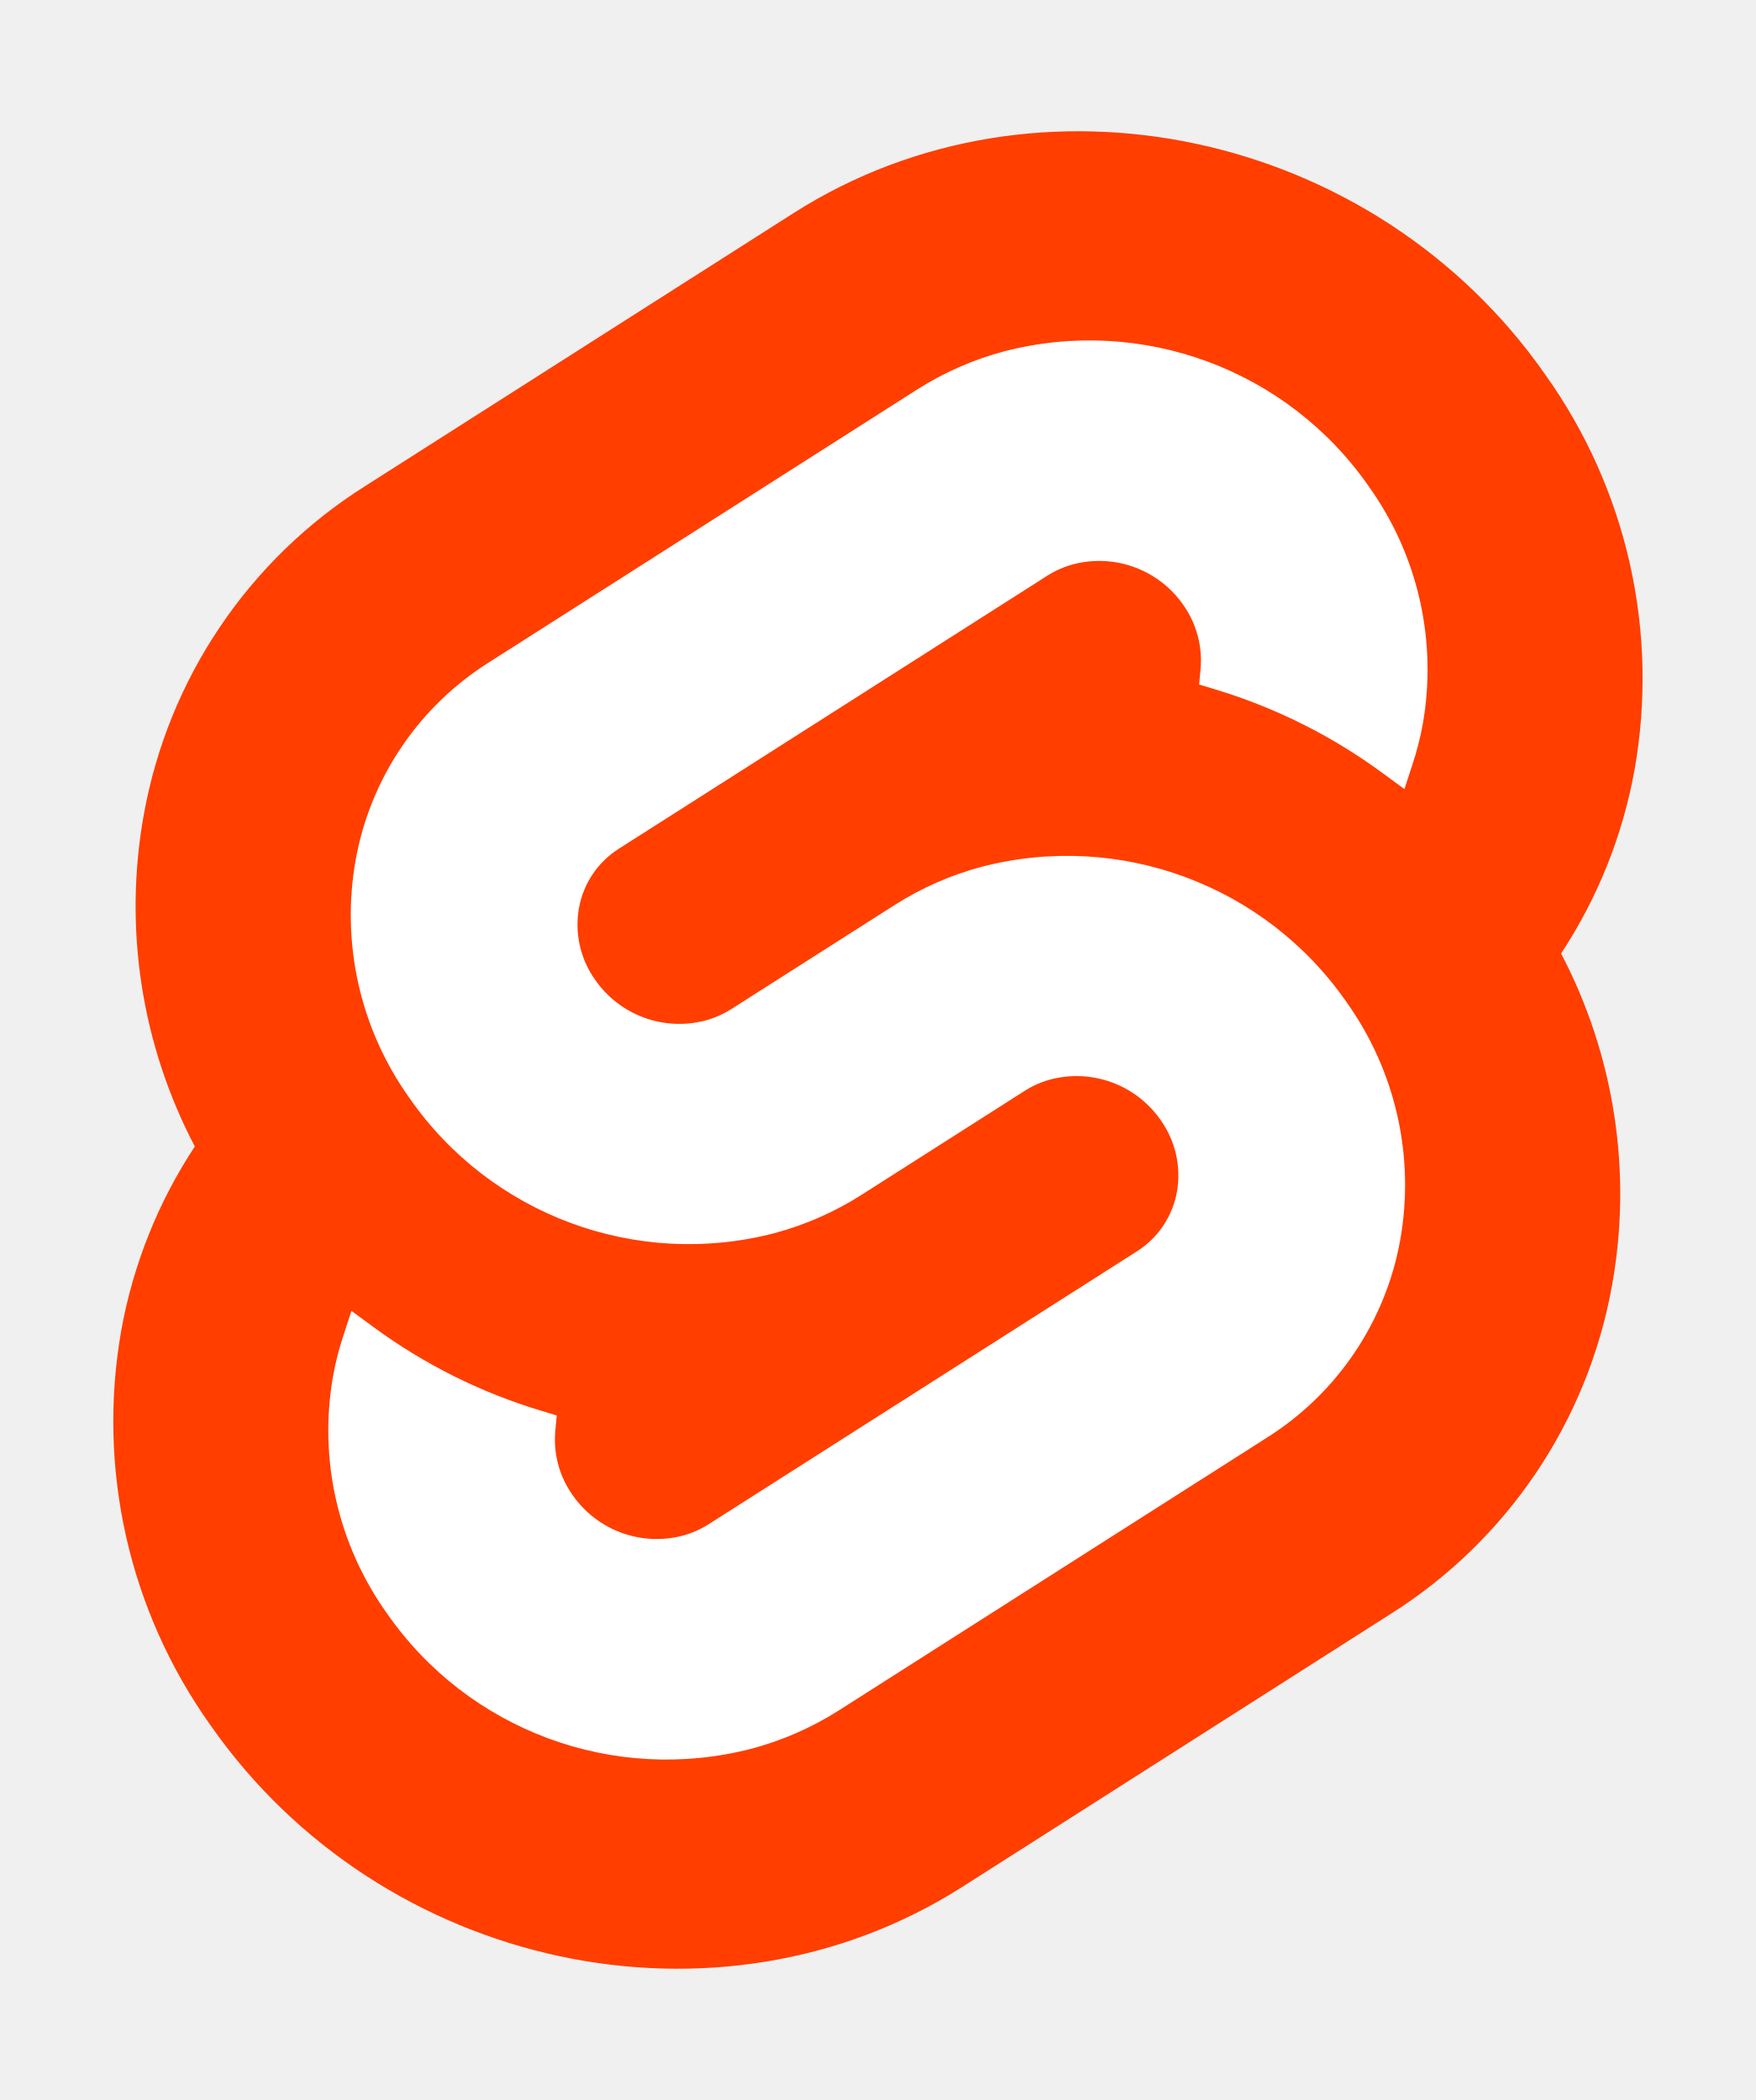
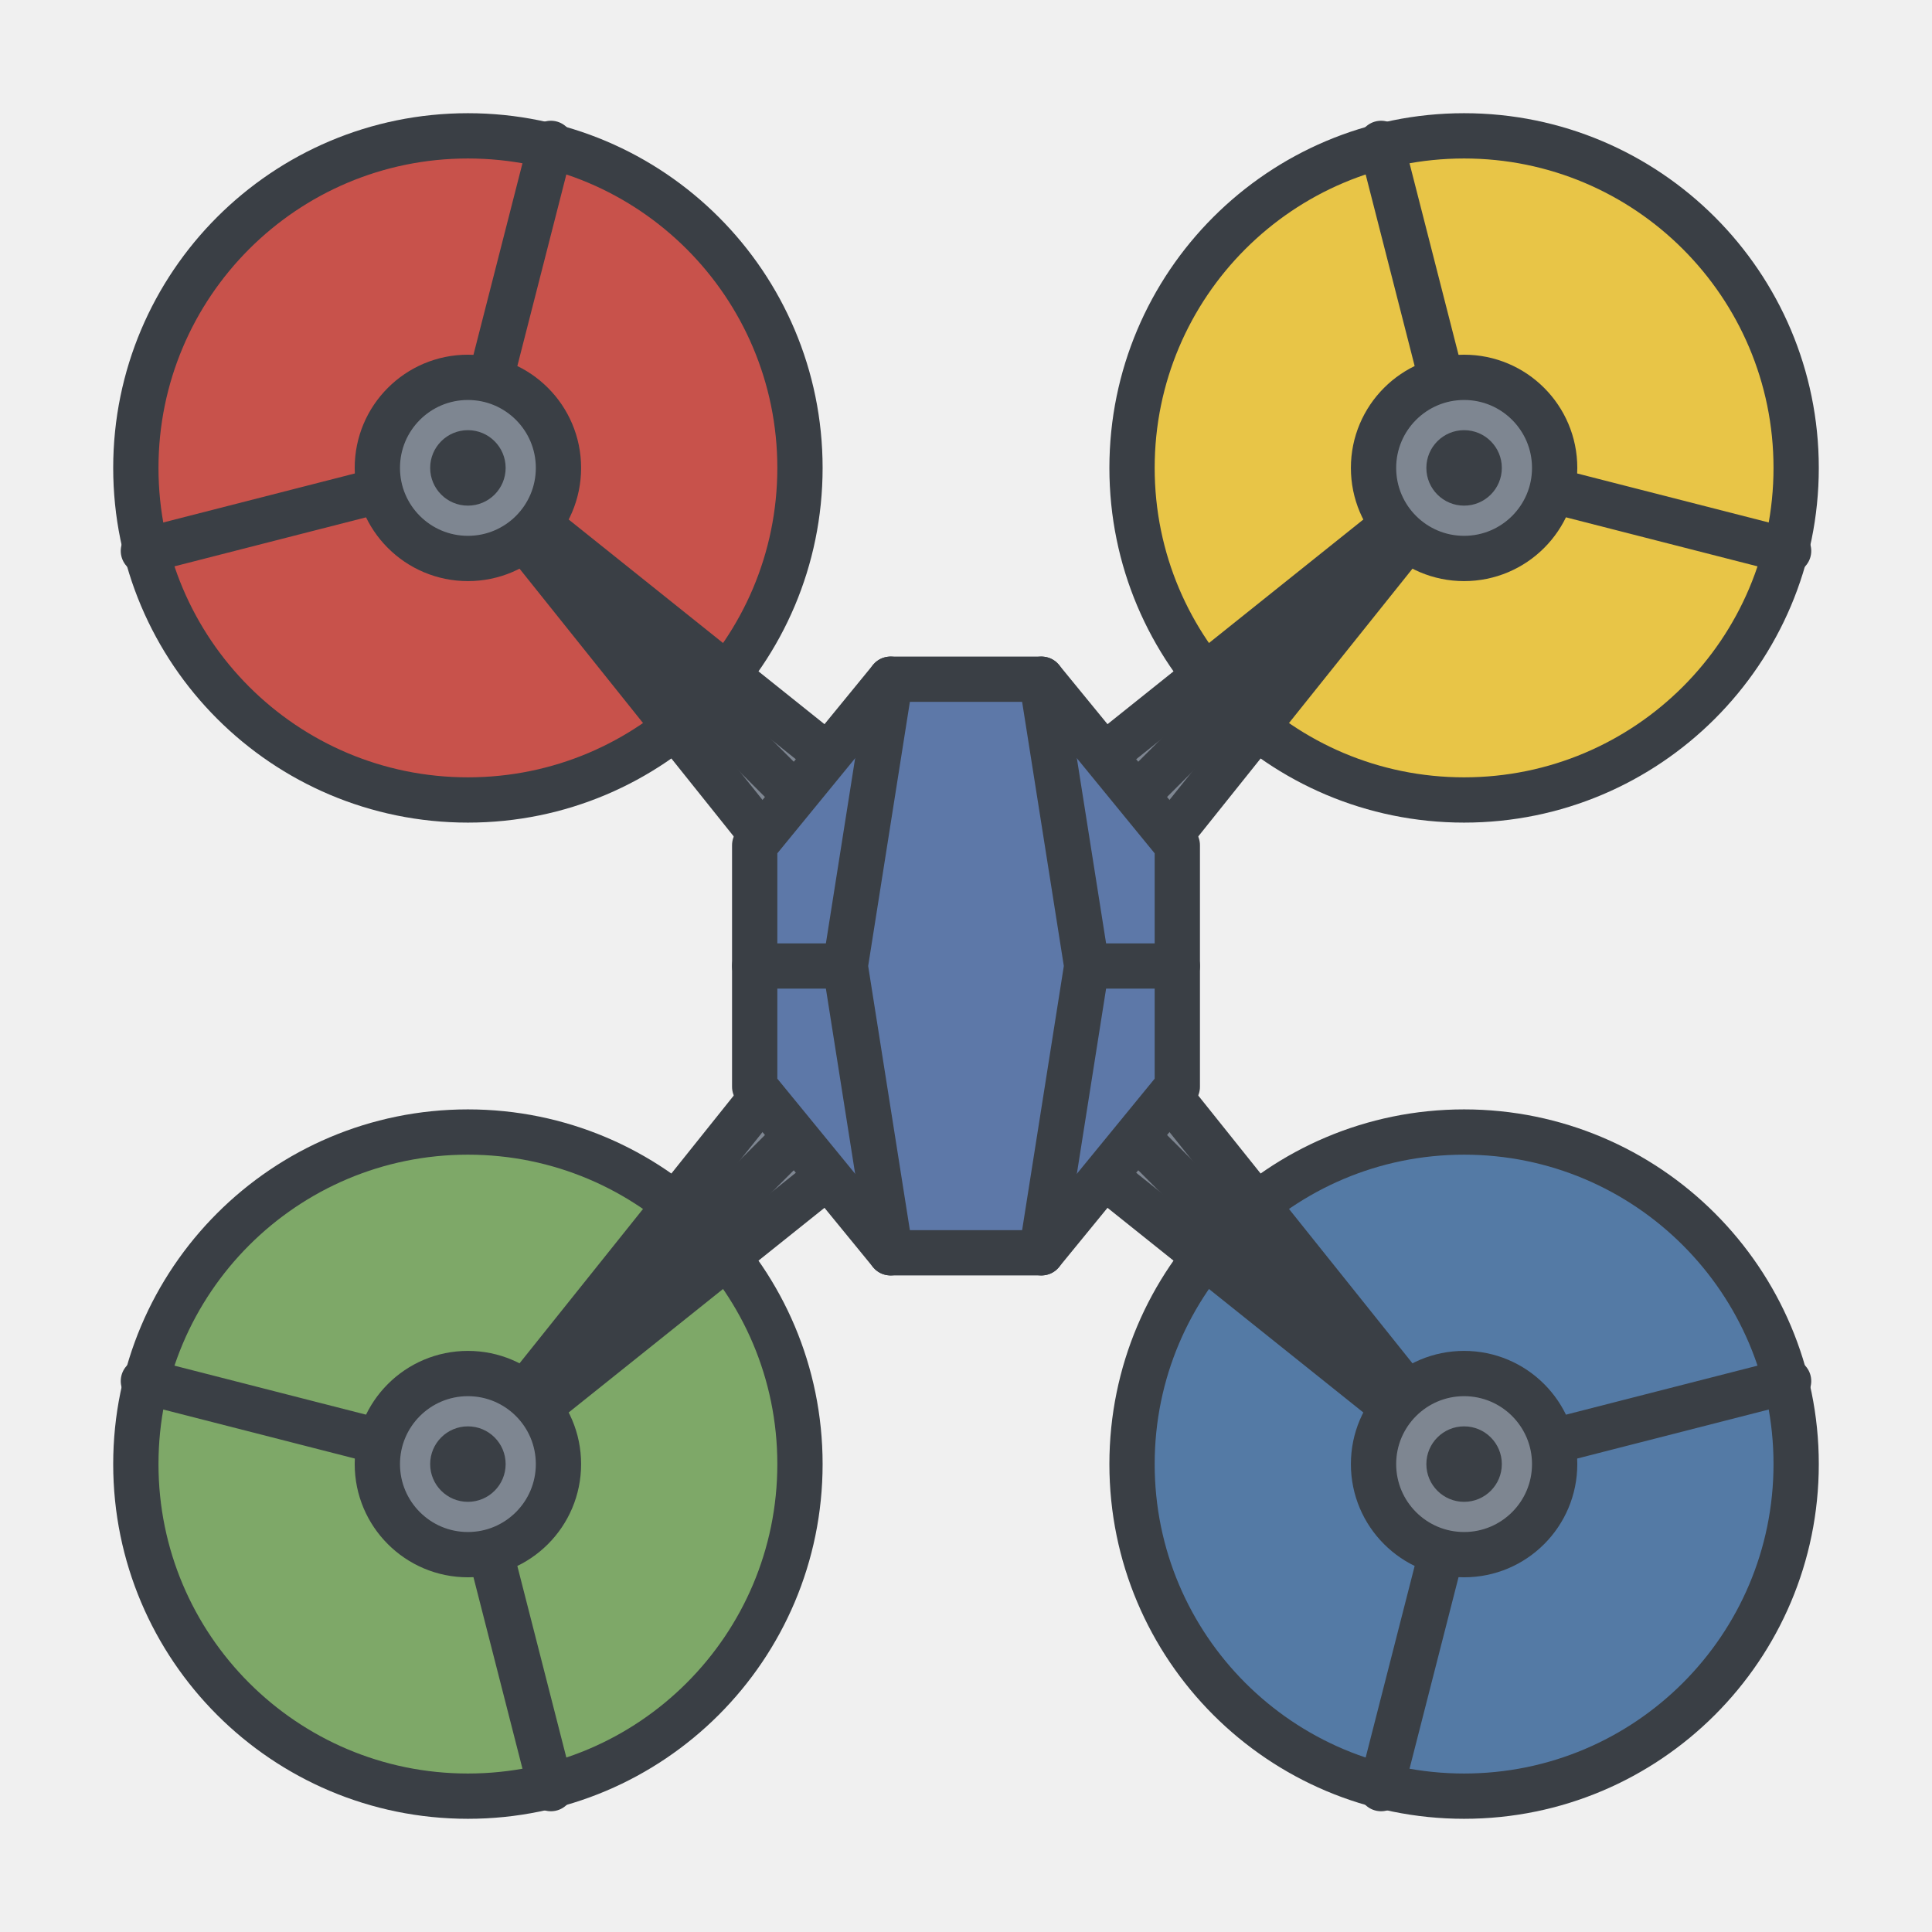
- <svg xmlns="http://www.w3.org/2000/svg" width="107" height="128" viewBox="0 0 107 128">
-   <path d="M94.157 22.819c-10.4-14.885-30.94-19.297-45.792-9.835L22.282 29.608A29.92 29.92 0 0 0 8.764 49.65a31.5 31.5 0 0 0 3.108 20.231 30 30 0 0 0-4.477 11.183 31.9 31.9 0 0 0 5.448 24.116c10.402 14.887 30.942 19.297 45.791 9.835l26.083-16.624A29.92 29.92 0 0 0 98.235 78.35a31.53 31.53 0 0 0-3.105-20.232 30 30 0 0 0 4.474-11.182 31.88 31.88 0 0 0-5.447-24.116" style="fill:#ff3e00" />
-   <path d="M45.817 106.582a20.72 20.72 0 0 1-22.237-8.243 19.17 19.17 0 0 1-3.277-14.503 18 18 0 0 1 .624-2.435l.49-1.498 1.337.981a33.6 33.6 0 0 0 10.203 5.098l.97.294-.09.968a5.85 5.85 0 0 0 1.052 3.878 6.24 6.24 0 0 0 6.695 2.485 5.8 5.8 0 0 0 1.603-.704L69.27 76.28a5.43 5.43 0 0 0 2.45-3.631 5.8 5.8 0 0 0-.987-4.371 6.24 6.24 0 0 0-6.698-2.487 5.7 5.7 0 0 0-1.6.704l-9.953 6.345a19 19 0 0 1-5.296 2.326 20.72 20.72 0 0 1-22.237-8.243 19.17 19.17 0 0 1-3.277-14.502 17.99 17.99 0 0 1 8.13-12.052l26.081-16.623a19 19 0 0 1 5.3-2.329 20.72 20.72 0 0 1 22.237 8.243 19.17 19.17 0 0 1 3.277 14.503 18 18 0 0 1-.624 2.435l-.49 1.498-1.337-.98a33.6 33.6 0 0 0-10.203-5.1l-.97-.294.09-.968a5.86 5.86 0 0 0-1.052-3.878 6.24 6.24 0 0 0-6.696-2.485 5.8 5.8 0 0 0-1.602.704L37.73 51.72a5.42 5.42 0 0 0-2.449 3.63 5.79 5.79 0 0 0 .986 4.372 6.24 6.24 0 0 0 6.698 2.486 5.8 5.8 0 0 0 1.602-.704l9.952-6.342a19 19 0 0 1 5.295-2.328 20.72 20.72 0 0 1 22.237 8.242 19.17 19.17 0 0 1 3.277 14.503 18 18 0 0 1-8.13 12.053l-26.081 16.622a19 19 0 0 1-5.3 2.328" style="fill:#fff" />
+ <svg xmlns="http://www.w3.org/2000/svg" viewBox="0 0 256 256" width="256" height="256">
+   <g stroke="#3A3F45" stroke-width="6" stroke-linecap="round" stroke-linejoin="round">
+     <circle cx="62" cy="62" r="44" fill="#C8524B" />
+     <line x1="62" y1="62" x2="73" y2="19" />
+     <line x1="62" y1="62" x2="19" y2="73" />
+     <circle cx="194" cy="62" r="44" fill="#E8C547" />
+     <line x1="194" y1="62" x2="183" y2="19" />
+     <line x1="194" y1="62" x2="237" y2="73" />
+     <circle cx="62" cy="194" r="44" fill="#7EA868" />
+     <line x1="62" y1="194" x2="19" y2="183" />
+     <line x1="62" y1="194" x2="73" y2="237" />
+     <circle cx="194" cy="194" r="44" fill="#547AA5" />
+     <line x1="194" y1="194" x2="237" y2="183" />
+     <line x1="194" y1="194" x2="183" y2="237" />
+     <polygon points="102,112 112,102 62,62" fill="#7E8691" />
+     <line x1="107" y1="107" x2="62" y2="62" />
+     <polygon points="144,102 154,112 194,62" fill="#7E8691" />
+     <line x1="149" y1="107" x2="194" y2="62" />
+     <polygon points="102,144 112,154 62,194" fill="#7E8691" />
+     <line x1="107" y1="149" x2="62" y2="194" />
+     <polygon points="154,144 144,154 194,194" fill="#7E8691" />
+     <line x1="149" y1="149" x2="194" y2="194" />
+     <circle cx="62" cy="62" r="12" fill="#7E8691" />
+     <circle cx="62" cy="62" r="5" fill="#3A3F45" stroke="none" />
+     <circle cx="194" cy="62" r="12" fill="#7E8691" />
+     <circle cx="194" cy="62" r="5" fill="#3A3F45" stroke="none" />
+     <circle cx="62" cy="194" r="12" fill="#7E8691" />
+     <circle cx="62" cy="194" r="5" fill="#3A3F45" stroke="none" />
+     <circle cx="194" cy="194" r="12" fill="#7E8691" />
+     <circle cx="194" cy="194" r="5" fill="#3A3F45" stroke="none" />
+     <polygon points="118,90 138,90 156,112 156,144 138,166 118,166 100,144 100,112" fill="#5D78A8" />
+     <polyline points="118,90 112,128 118,166" fill="none" />
+     <polyline points="138,90 144,128 138,166" fill="none" />
+     <line x1="100" y1="128" x2="112" y2="128" />
+     <line x1="144" y1="128" x2="156" y2="128" />
+   </g>
</svg>
